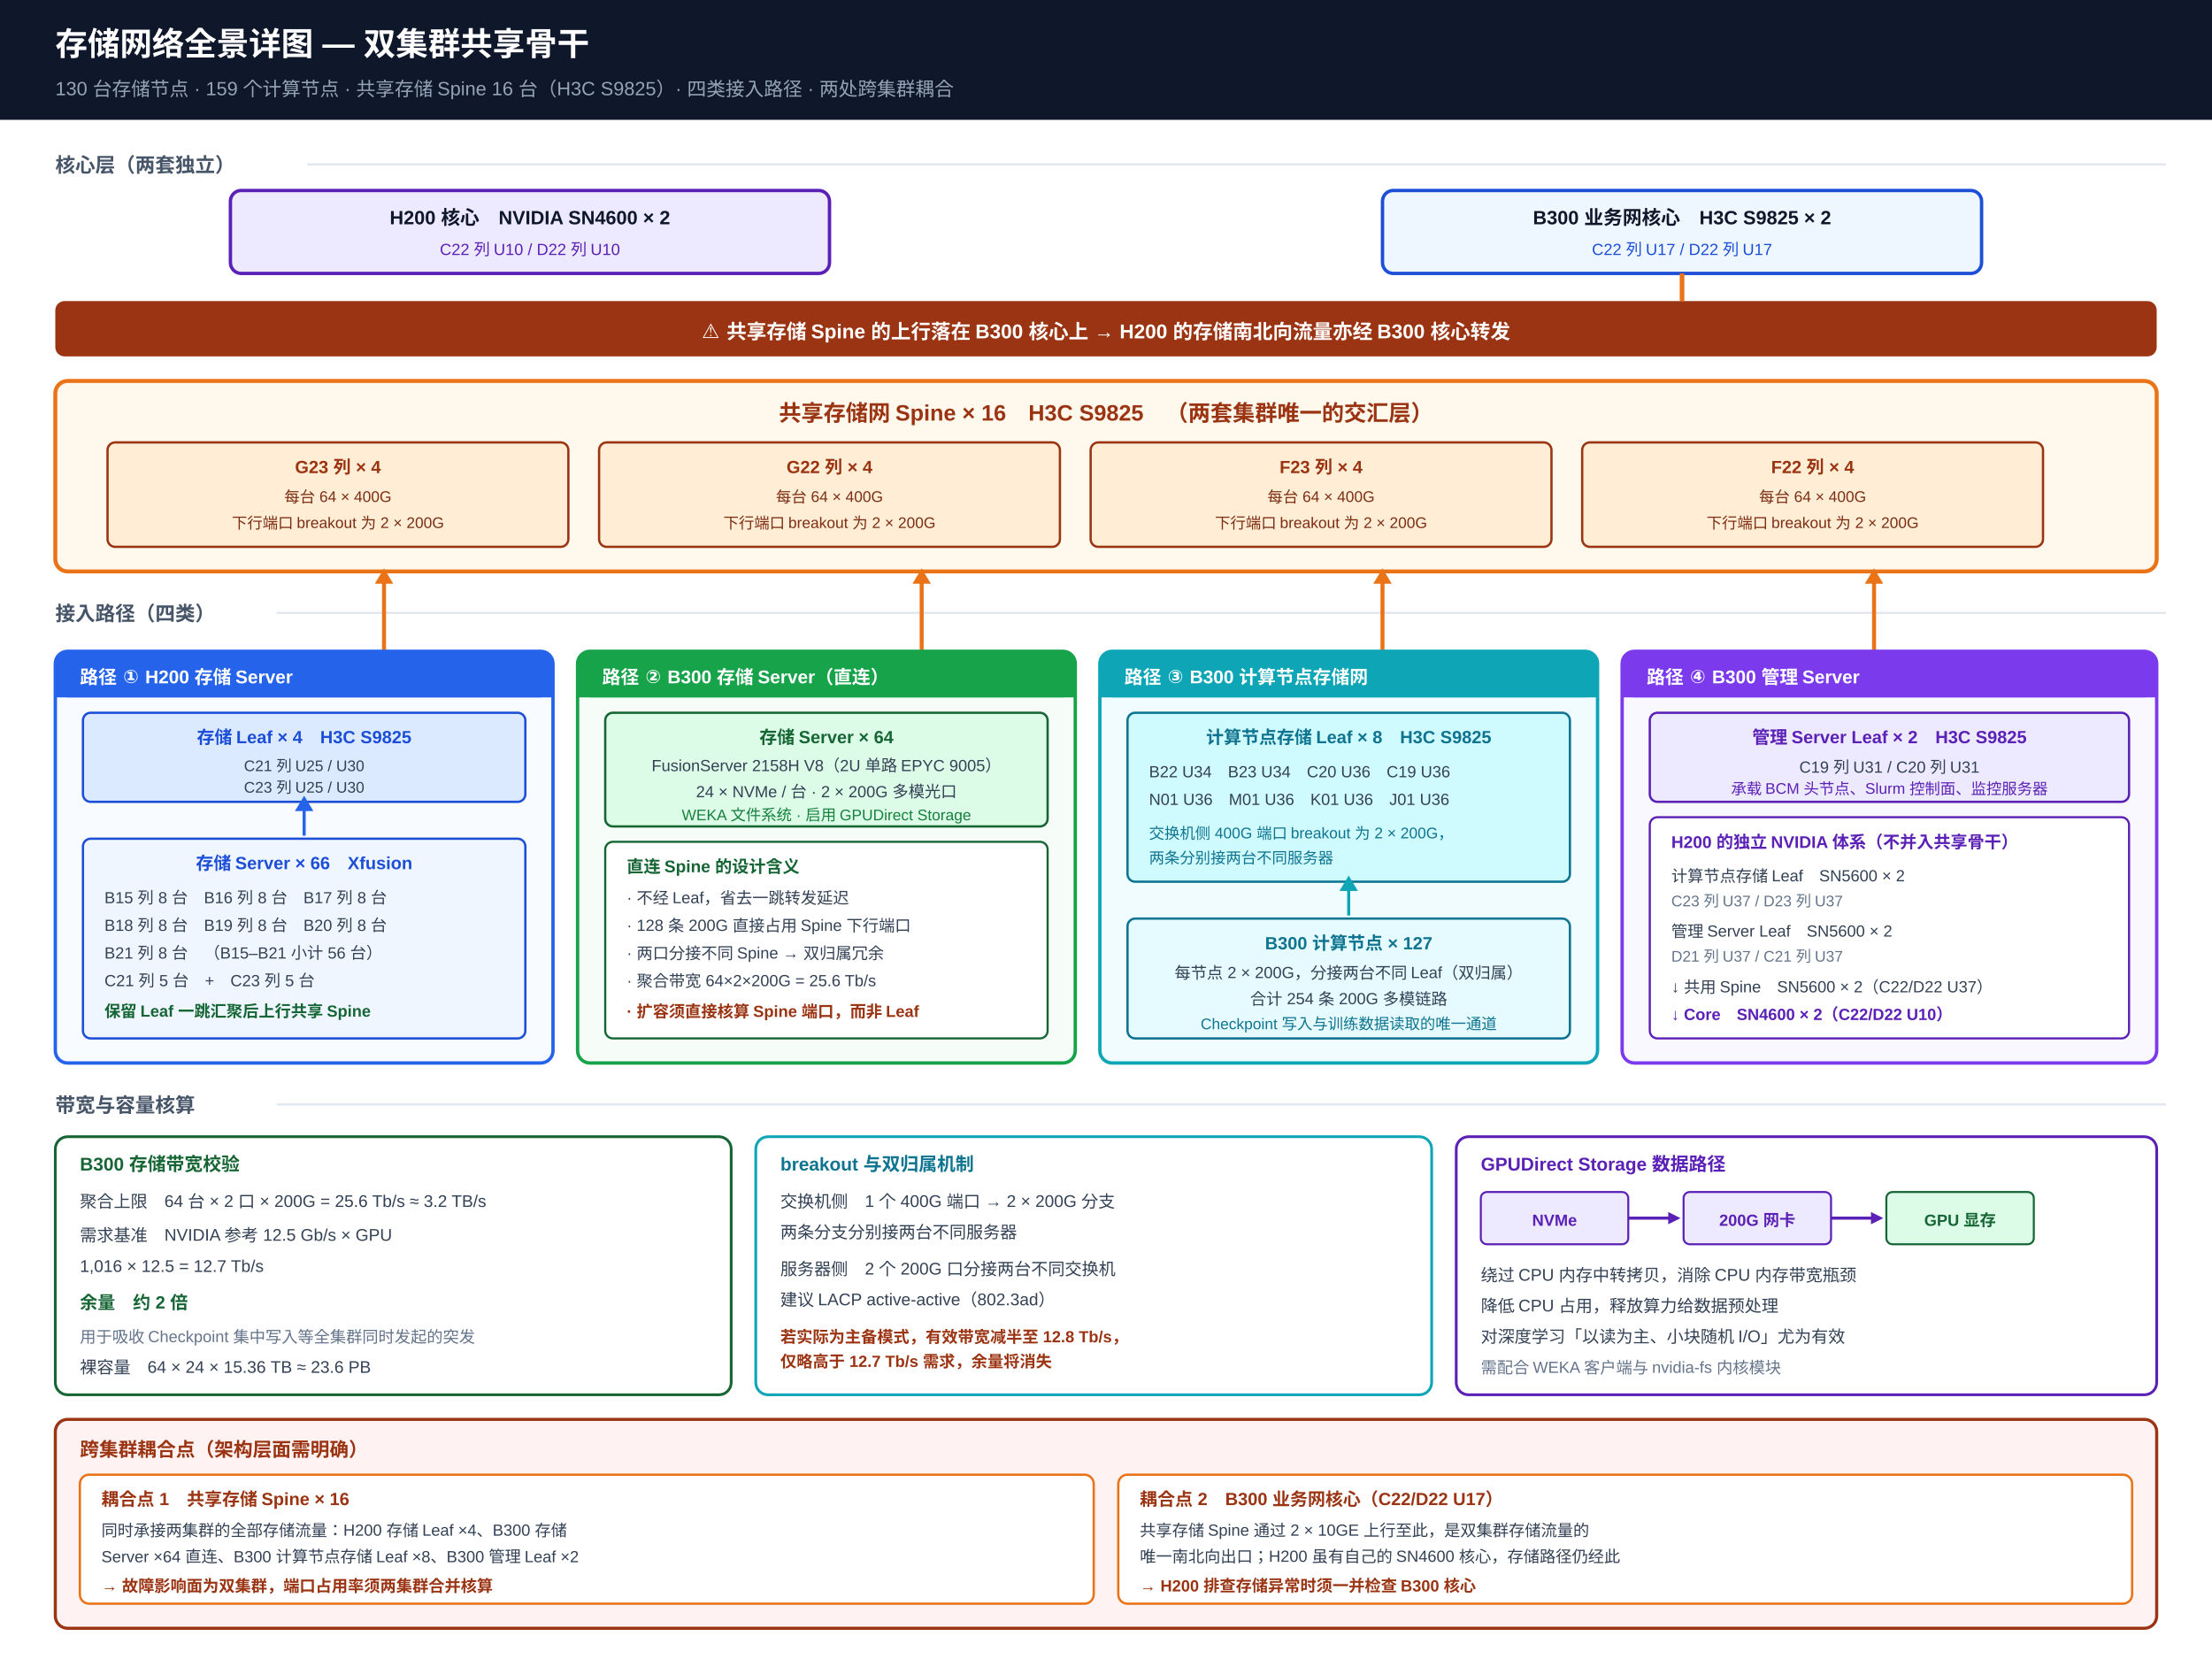
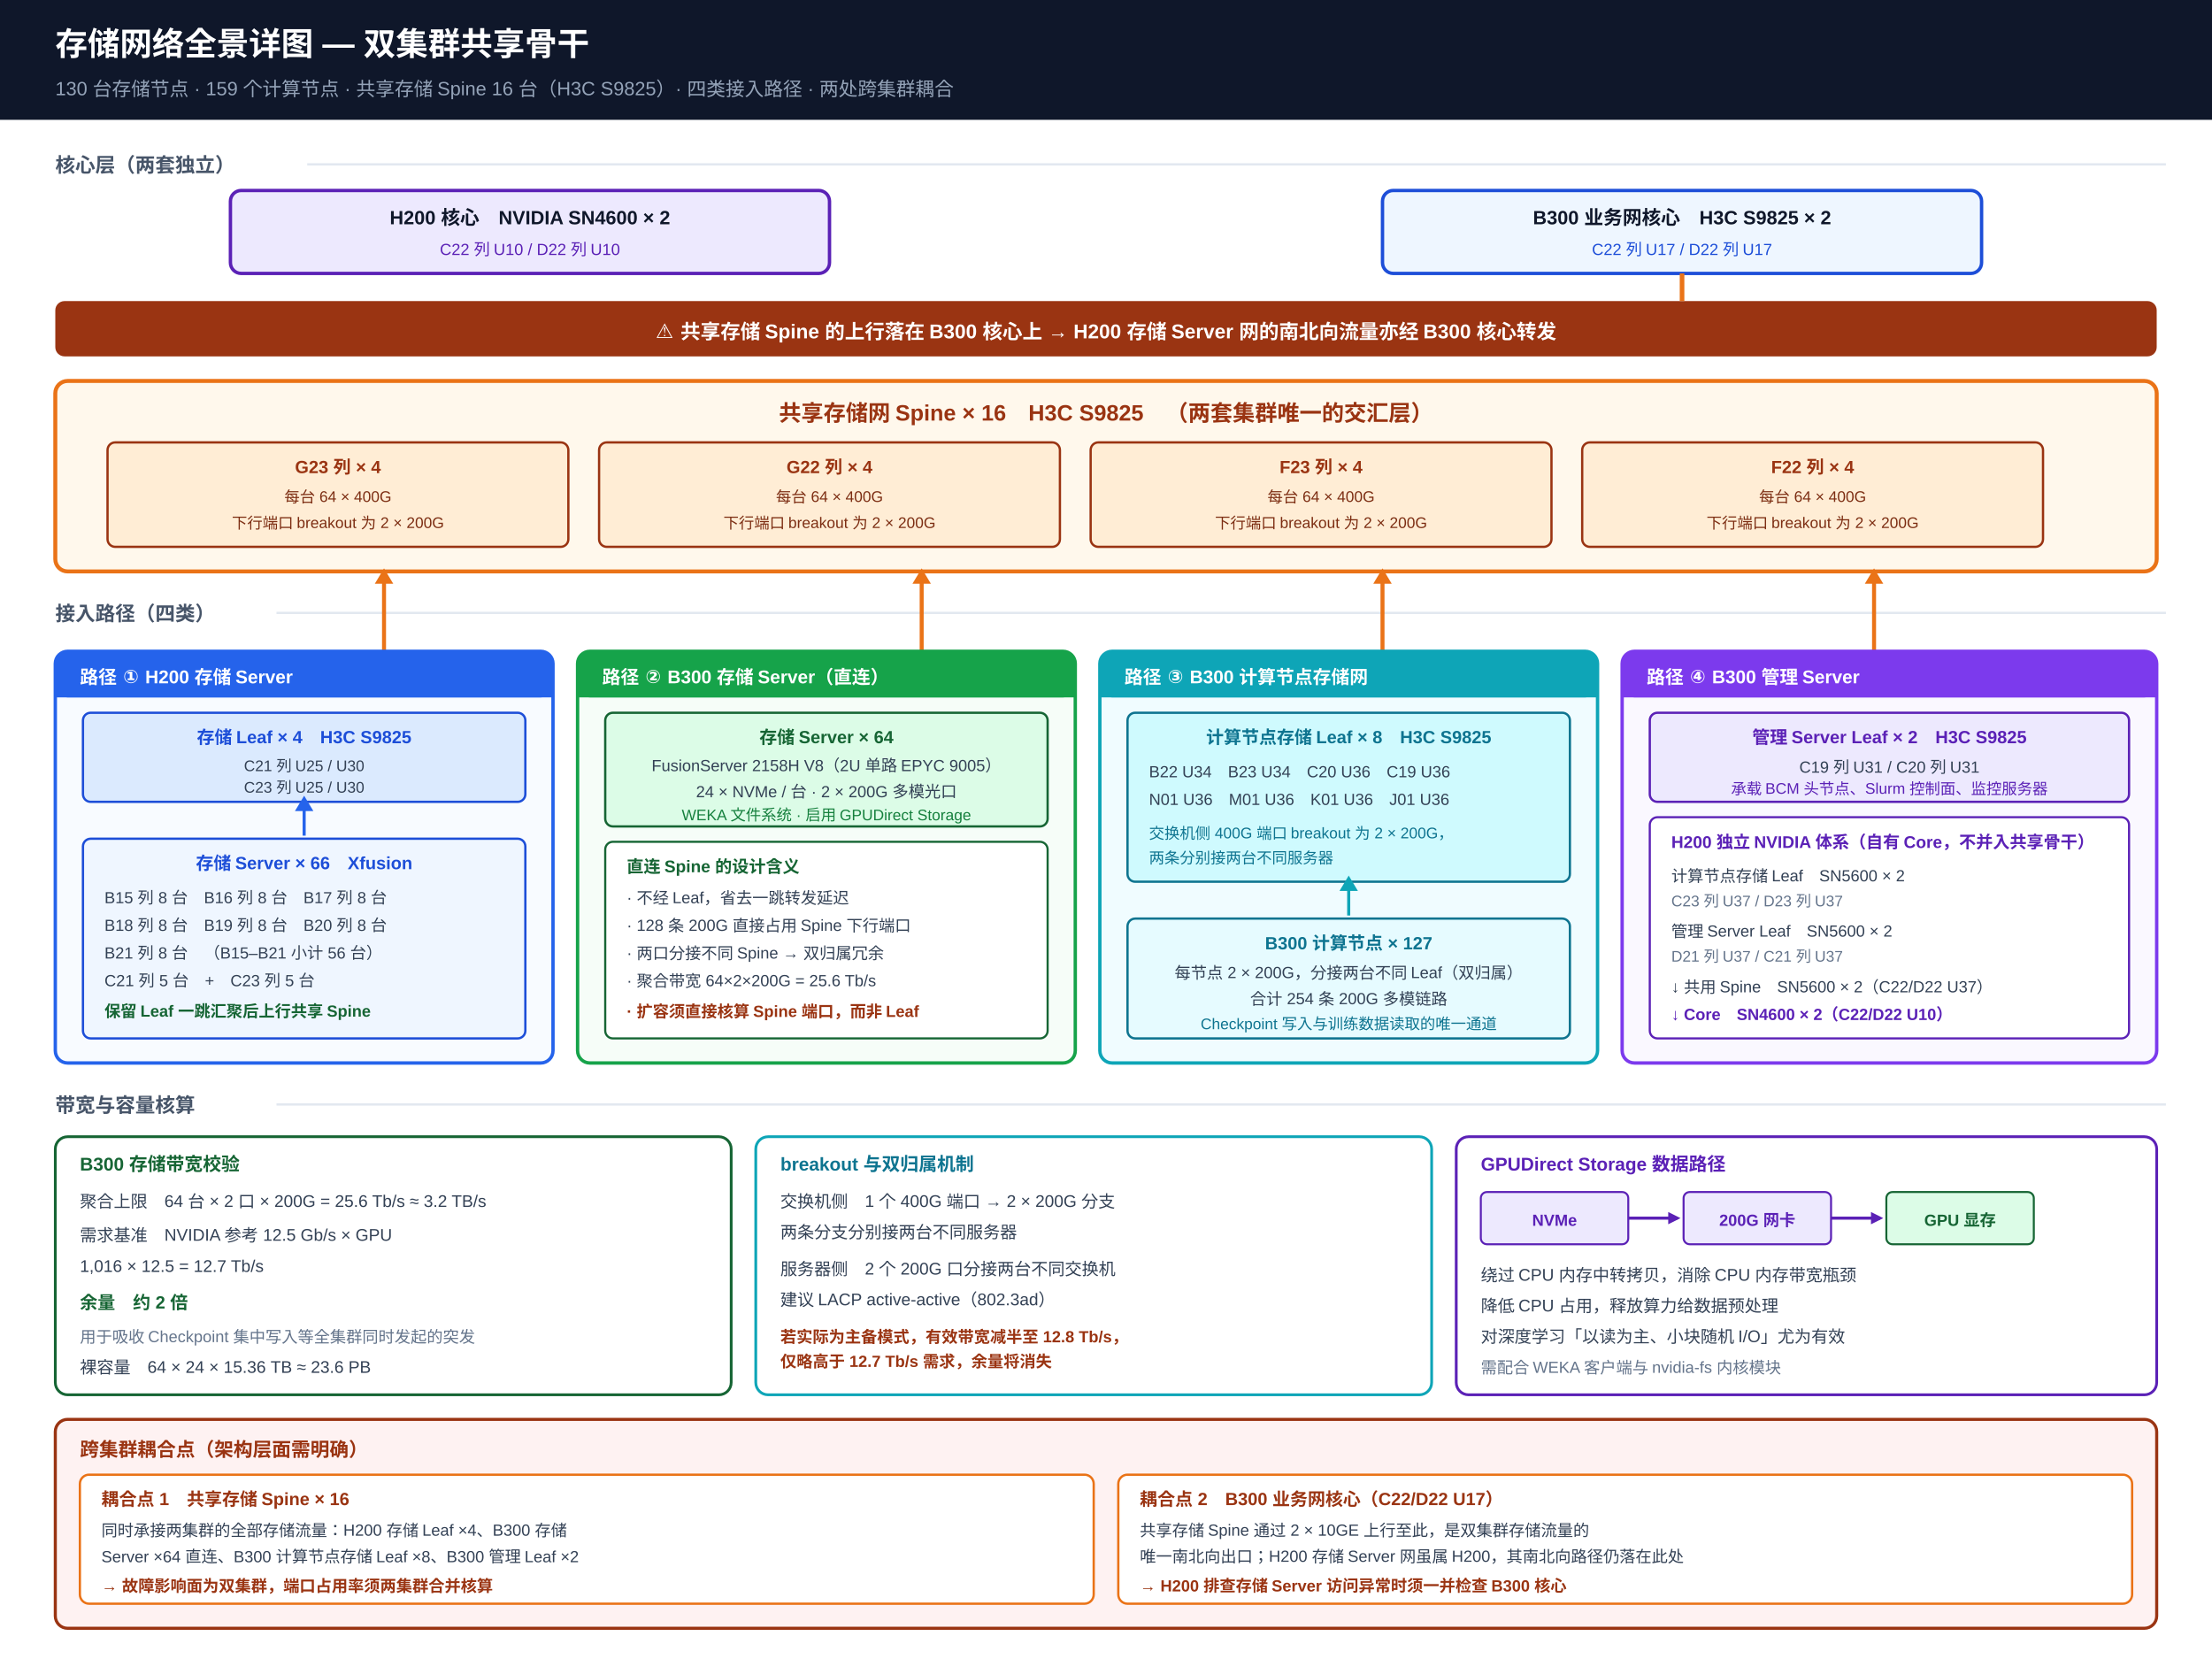
<svg xmlns="http://www.w3.org/2000/svg" viewBox="0 0 1440 1080" font-family="Segoe UI, Arial, sans-serif">
  <rect x="0" y="0" width="1440" height="1080" fill="#ffffff" />
  <rect x="0" y="0" width="1440" height="78" fill="#0f172a" />
  <text x="36" y="36" font-size="21" font-weight="700" fill="#ffffff">存储网络全景详图 — 双集群共享骨干</text>
  <text x="36" y="62" font-size="12.5" fill="#94a3b8">130 台存储节点 · 159 个计算节点 · 共享存储 Spine 16 台（H3C S9825）· 四类接入路径 · 两处跨集群耦合</text>
  <text x="36" y="112" font-size="13" font-weight="700" fill="#475569">核心层（两套独立）</text>
  <line x1="200" y1="107" x2="1410" y2="107" stroke="#e2e8f0" stroke-width="1.5" />
  <rect x="150" y="124" width="390" height="54" rx="7" fill="#ede9fe" stroke="#5b21b6" stroke-width="2.2" />
  <text x="345" y="146" font-size="12.5" font-weight="700" fill="#0f172a" text-anchor="middle">H200 核心　NVIDIA SN4600 × 2</text>
  <text x="345" y="166" font-size="10.5" fill="#5b21b6" text-anchor="middle">C22 列 U10 / D22 列 U10</text>
  <rect x="900" y="124" width="390" height="54" rx="7" fill="#eef6ff" stroke="#1d4ed8" stroke-width="2.2" />
  <text x="1095" y="146" font-size="12.5" font-weight="700" fill="#0f172a" text-anchor="middle">B300 业务网核心　H3C S9825 × 2</text>
  <text x="1095" y="166" font-size="10.5" fill="#1d4ed8" text-anchor="middle">C22 列 U17 / D22 列 U17</text>
  <rect x="36" y="196" width="1368" height="36" rx="6" fill="#9a3412" />
-   <text x="720" y="220" font-size="13" font-weight="700" fill="#ffffff" text-anchor="middle">⚠ 共享存储 Spine 的上行落在 B300 核心上 → H200 的存储南北向流量亦经 B300 核心转发</text>
+   <text x="720" y="220" font-size="13" font-weight="700" fill="#ffffff" text-anchor="middle">⚠ 共享存储 Spine 的上行落在 B300 核心上 → H200 存储 Server 网的南北向流量亦经 B300 核心转发</text>
  <line x1="1095" y1="178" x2="1095" y2="196" stroke="#ea7317" stroke-width="3" />
  <rect x="36" y="248" width="1368" height="124" rx="8" fill="#fff8ec" stroke="#ea7317" stroke-width="2.6" />
  <text x="720" y="274" font-size="14.5" font-weight="700" fill="#9a3412" text-anchor="middle">共享存储网 Spine × 16　H3C S9825　（两套集群唯一的交汇层）</text>
  <rect x="70" y="288" width="300" height="68" rx="5" fill="#ffedd5" stroke="#9a3412" stroke-width="1.5" />
  <text x="220" y="308" font-size="11.5" font-weight="700" fill="#9a3412" text-anchor="middle">G23 列 × 4</text>
  <text x="220" y="327" font-size="10" fill="#7c2d12" text-anchor="middle">每台 64 × 400G</text>
  <text x="220" y="344" font-size="10" fill="#7c2d12" text-anchor="middle">下行端口 breakout 为 2 × 200G</text>
  <rect x="390" y="288" width="300" height="68" rx="5" fill="#ffedd5" stroke="#9a3412" stroke-width="1.5" />
  <text x="540" y="308" font-size="11.5" font-weight="700" fill="#9a3412" text-anchor="middle">G22 列 × 4</text>
  <text x="540" y="327" font-size="10" fill="#7c2d12" text-anchor="middle">每台 64 × 400G</text>
  <text x="540" y="344" font-size="10" fill="#7c2d12" text-anchor="middle">下行端口 breakout 为 2 × 200G</text>
  <rect x="710" y="288" width="300" height="68" rx="5" fill="#ffedd5" stroke="#9a3412" stroke-width="1.5" />
  <text x="860" y="308" font-size="11.5" font-weight="700" fill="#9a3412" text-anchor="middle">F23 列 × 4</text>
  <text x="860" y="327" font-size="10" fill="#7c2d12" text-anchor="middle">每台 64 × 400G</text>
  <text x="860" y="344" font-size="10" fill="#7c2d12" text-anchor="middle">下行端口 breakout 为 2 × 200G</text>
  <rect x="1030" y="288" width="300" height="68" rx="5" fill="#ffedd5" stroke="#9a3412" stroke-width="1.5" />
  <text x="1180" y="308" font-size="11.5" font-weight="700" fill="#9a3412" text-anchor="middle">F22 列 × 4</text>
  <text x="1180" y="327" font-size="10" fill="#7c2d12" text-anchor="middle">每台 64 × 400G</text>
  <text x="1180" y="344" font-size="10" fill="#7c2d12" text-anchor="middle">下行端口 breakout 为 2 × 200G</text>
  <text x="36" y="404" font-size="13" font-weight="700" fill="#475569">接入路径（四类）</text>
  <line x1="180" y1="399" x2="1410" y2="399" stroke="#e2e8f0" stroke-width="1.5" />
  <line x1="250" y1="372" x2="250" y2="424" stroke="#ea7317" stroke-width="2.6" />
  <path d="M 244 380 L 250 370 L 256 380 Z" fill="#ea7317" />
  <line x1="600" y1="372" x2="600" y2="424" stroke="#ea7317" stroke-width="2.6" />
  <path d="M 594 380 L 600 370 L 606 380 Z" fill="#ea7317" />
  <line x1="900" y1="372" x2="900" y2="424" stroke="#ea7317" stroke-width="2.6" />
  <path d="M 894 380 L 900 370 L 906 380 Z" fill="#ea7317" />
  <line x1="1220" y1="372" x2="1220" y2="424" stroke="#ea7317" stroke-width="2.6" />
  <path d="M 1214 380 L 1220 370 L 1226 380 Z" fill="#ea7317" />
  <rect x="36" y="424" width="324" height="268" rx="8" fill="#f8fbff" stroke="#2563eb" stroke-width="2.2" />
  <rect x="36" y="424" width="324" height="30" rx="8" fill="#2563eb" />
  <rect x="36" y="444" width="324" height="10" fill="#2563eb" />
  <text x="52" y="445" font-size="12" font-weight="700" fill="#ffffff">路径 ① H200 存储 Server</text>
  <rect x="54" y="464" width="288" height="58" rx="5" fill="#dbeafe" stroke="#1d4ed8" stroke-width="1.5" />
  <text x="198" y="484" font-size="11.5" font-weight="700" fill="#1d4ed8" text-anchor="middle">存储 Leaf × 4　H3C S9825</text>
  <text x="198" y="502" font-size="10" fill="#334155" text-anchor="middle">C21 列 U25 / U30</text>
  <text x="198" y="516" font-size="10" fill="#334155" text-anchor="middle">C23 列 U25 / U30</text>
  <line x1="198" y1="522" x2="198" y2="544" stroke="#2563eb" stroke-width="2" />
  <path d="M 192 528 L 198 518 L 204 528 Z" fill="#2563eb" />
  <rect x="54" y="546" width="288" height="130" rx="5" fill="#eff6ff" stroke="#1d4ed8" stroke-width="1.5" />
  <text x="198" y="566" font-size="11.5" font-weight="700" fill="#1d4ed8" text-anchor="middle">存储 Server × 66　Xfusion</text>
  <text x="68" y="588" font-size="10.5" fill="#334155">B15 列 8 台　B16 列 8 台　B17 列 8 台</text>
  <text x="68" y="606" font-size="10.5" fill="#334155">B18 列 8 台　B19 列 8 台　B20 列 8 台</text>
  <text x="68" y="624" font-size="10.5" fill="#334155">B21 列 8 台　（B15–B21 小计 56 台）</text>
  <text x="68" y="642" font-size="10.5" fill="#334155">C21 列 5 台　+　C23 列 5 台</text>
  <text x="68" y="662" font-size="10.5" font-weight="600" fill="#166534">保留 Leaf 一跳汇聚后上行共享 Spine</text>
  <rect x="376" y="424" width="324" height="268" rx="8" fill="#f6fdf8" stroke="#16a34a" stroke-width="2.2" />
  <rect x="376" y="424" width="324" height="30" rx="8" fill="#16a34a" />
  <rect x="376" y="444" width="324" height="10" fill="#16a34a" />
  <text x="392" y="445" font-size="12" font-weight="700" fill="#ffffff">路径 ② B300 存储 Server（直连）</text>
  <rect x="394" y="464" width="288" height="74" rx="5" fill="#dcfce7" stroke="#166534" stroke-width="1.5" />
  <text x="538" y="484" font-size="11.5" font-weight="700" fill="#166534" text-anchor="middle">存储 Server × 64</text>
  <text x="538" y="502" font-size="10.5" fill="#334155" text-anchor="middle">FusionServer 2158H V8（2U 单路 EPYC 9005）</text>
  <text x="538" y="519" font-size="10.5" fill="#334155" text-anchor="middle">24 × NVMe / 台 · 2 × 200G 多模光口</text>
  <text x="538" y="534" font-size="10" fill="#15803d" text-anchor="middle">WEKA 文件系统 · 启用 GPUDirect Storage</text>
  <rect x="394" y="548" width="288" height="128" rx="5" fill="#ffffff" stroke="#166534" stroke-width="1.4" />
  <text x="408" y="568" font-size="11" font-weight="700" fill="#166534">直连 Spine 的设计含义</text>
  <text x="408" y="588" font-size="10.5" fill="#334155">· 不经 Leaf，省去一跳转发延迟</text>
  <text x="408" y="606" font-size="10.5" fill="#334155">· 128 条 200G 直接占用 Spine 下行端口</text>
  <text x="408" y="624" font-size="10.5" fill="#334155">· 两口分接不同 Spine → 双归属冗余</text>
  <text x="408" y="642" font-size="10.5" fill="#334155">· 聚合带宽 64×2×200G = 25.6 Tb/s</text>
  <text x="408" y="662" font-size="10.5" font-weight="600" fill="#9a3412">· 扩容须直接核算 Spine 端口，而非 Leaf</text>
  <rect x="716" y="424" width="324" height="268" rx="8" fill="#f0fcff" stroke="#0ea5b7" stroke-width="2.2" />
  <rect x="716" y="424" width="324" height="30" rx="8" fill="#0ea5b7" />
  <rect x="716" y="444" width="324" height="10" fill="#0ea5b7" />
  <text x="732" y="445" font-size="12" font-weight="700" fill="#ffffff">路径 ③ B300 计算节点存储网</text>
  <rect x="734" y="464" width="288" height="110" rx="5" fill="#cffafe" stroke="#0e7490" stroke-width="1.5" />
  <text x="878" y="484" font-size="11.5" font-weight="700" fill="#0e7490" text-anchor="middle">计算节点存储 Leaf × 8　H3C S9825</text>
  <text x="748" y="506" font-size="10.5" fill="#334155">B22 U34　B23 U34　C20 U36　C19 U36</text>
  <text x="748" y="524" font-size="10.5" fill="#334155">N01 U36　M01 U36　K01 U36　J01 U36</text>
  <text x="748" y="546" font-size="10" fill="#0e7490">交换机侧 400G 端口 breakout 为 2 × 200G，</text>
  <text x="748" y="562" font-size="10" fill="#0e7490">两条分别接两台不同服务器</text>
  <line x1="878" y1="574" x2="878" y2="596" stroke="#0ea5b7" stroke-width="2" />
  <path d="M 872 580 L 878 570 L 884 580 Z" fill="#0ea5b7" />
  <rect x="734" y="598" width="288" height="78" rx="5" fill="#e6fbff" stroke="#0e7490" stroke-width="1.5" />
  <text x="878" y="618" font-size="11.5" font-weight="700" fill="#0e7490" text-anchor="middle">B300 计算节点 × 127</text>
  <text x="878" y="637" font-size="10.5" fill="#334155" text-anchor="middle">每节点 2 × 200G，分接两台不同 Leaf（双归属）</text>
  <text x="878" y="654" font-size="10.5" fill="#334155" text-anchor="middle">合计 254 条 200G 多模链路</text>
  <text x="878" y="670" font-size="10" fill="#0e7490" text-anchor="middle">Checkpoint 写入与训练数据读取的唯一通道</text>
  <rect x="1056" y="424" width="348" height="268" rx="8" fill="#faf8ff" stroke="#7c3aed" stroke-width="2.2" />
  <rect x="1056" y="424" width="348" height="30" rx="8" fill="#7c3aed" />
  <rect x="1056" y="444" width="348" height="10" fill="#7c3aed" />
  <text x="1072" y="445" font-size="12" font-weight="700" fill="#ffffff">路径 ④ B300 管理 Server</text>
  <rect x="1074" y="464" width="312" height="58" rx="5" fill="#ede9fe" stroke="#5b21b6" stroke-width="1.5" />
  <text x="1230" y="484" font-size="11.5" font-weight="700" fill="#5b21b6" text-anchor="middle">管理 Server Leaf × 2　H3C S9825</text>
  <text x="1230" y="503" font-size="10.5" fill="#334155" text-anchor="middle">C19 列 U31 / C20 列 U31</text>
  <text x="1230" y="517" font-size="10" fill="#5b21b6" text-anchor="middle">承载 BCM 头节点、Slurm 控制面、监控服务器</text>
  <rect x="1074" y="532" width="312" height="144" rx="5" fill="#ffffff" stroke="#5b21b6" stroke-width="1.4" />
-   <text x="1088" y="552" font-size="11" font-weight="700" fill="#5b21b6">H200 的独立 NVIDIA 体系（不并入共享骨干）</text>
+   <text x="1088" y="552" font-size="11" font-weight="700" fill="#5b21b6">H200 独立 NVIDIA 体系（自有 Core，不并入共享骨干）</text>
  <text x="1088" y="574" font-size="10.5" fill="#334155">计算节点存储 Leaf　SN5600 × 2</text>
  <text x="1088" y="590" font-size="10" fill="#64748b">C23 列 U37 / D23 列 U37</text>
  <text x="1088" y="610" font-size="10.5" fill="#334155">管理 Server Leaf　SN5600 × 2</text>
  <text x="1088" y="626" font-size="10" fill="#64748b">D21 列 U37 / C21 列 U37</text>
  <text x="1088" y="646" font-size="10.5" fill="#334155">↓ 共用 Spine　SN5600 × 2（C22/D22 U37）</text>
  <text x="1088" y="664" font-size="10.5" font-weight="600" fill="#5b21b6">↓ Core　SN4600 × 2（C22/D22 U10）</text>
  <text x="36" y="724" font-size="13" font-weight="700" fill="#475569">带宽与容量核算</text>
  <line x1="180" y1="719" x2="1410" y2="719" stroke="#e2e8f0" stroke-width="1.5" />
  <rect x="36" y="740" width="440" height="168" rx="8" fill="#ffffff" stroke="#166534" stroke-width="1.8" />
  <text x="52" y="762" font-size="12" font-weight="700" fill="#166534">B300 存储带宽校验</text>
  <text x="52" y="786" font-size="11" fill="#334155">聚合上限　64 台 × 2 口 × 200G = 25.6 Tb/s ≈ 3.2 TB/s</text>
  <text x="52" y="808" font-size="11" fill="#334155">需求基准　NVIDIA 参考 12.5 Gb/s × GPU</text>
-   <text x="52" y="828" font-size="11" fill="#334155">　　　　　1,016 × 12.5 = 12.7 Tb/s</text>
+   <text x="52" y="828" font-size="11" fill="#334155">　　　　　　1,016 × 12.5 = 12.7 Tb/s</text>
  <text x="52" y="852" font-size="11.5" font-weight="700" fill="#166534">余量　约 2 倍</text>
  <text x="52" y="874" font-size="10.5" fill="#64748b">用于吸收 Checkpoint 集中写入等全集群同时发起的突发</text>
  <text x="52" y="894" font-size="11" fill="#334155">裸容量　64 × 24 × 15.36 TB ≈ 23.6 PB</text>
  <rect x="492" y="740" width="440" height="168" rx="8" fill="#ffffff" stroke="#0ea5b7" stroke-width="1.8" />
  <text x="508" y="762" font-size="12" font-weight="700" fill="#0e7490">breakout 与双归属机制</text>
  <text x="508" y="786" font-size="11" fill="#334155">交换机侧　1 个 400G 端口 → 2 × 200G 分支</text>
  <text x="508" y="806" font-size="11" fill="#334155">　　　　　两条分支分别接两台不同服务器</text>
  <text x="508" y="830" font-size="11" fill="#334155">服务器侧　2 个 200G 口分接两台不同交换机</text>
  <text x="508" y="850" font-size="11" fill="#334155">　　　　　建议 LACP active-active（802.3ad）</text>
  <text x="508" y="874" font-size="10.5" font-weight="600" fill="#9a3412">若实际为主备模式，有效带宽减半至 12.8 Tb/s，</text>
  <text x="508" y="890" font-size="10.5" font-weight="600" fill="#9a3412">仅略高于 12.7 Tb/s 需求，余量将消失</text>
  <rect x="948" y="740" width="456" height="168" rx="8" fill="#ffffff" stroke="#5b21b6" stroke-width="1.8" />
  <text x="964" y="762" font-size="12" font-weight="700" fill="#5b21b6">GPUDirect Storage 数据路径</text>
  <rect x="964" y="776" width="96" height="34" rx="4" fill="#ede9fe" stroke="#5b21b6" stroke-width="1.3" />
  <text x="1012" y="798" font-size="10.5" font-weight="600" fill="#5b21b6" text-anchor="middle">NVMe</text>
  <line x1="1060" y1="793" x2="1092" y2="793" stroke="#5b21b6" stroke-width="2" />
  <path d="M 1086 789 L 1094 793 L 1086 797 Z" fill="#5b21b6" />
  <rect x="1096" y="776" width="96" height="34" rx="4" fill="#ede9fe" stroke="#5b21b6" stroke-width="1.3" />
  <text x="1144" y="798" font-size="10.5" font-weight="600" fill="#5b21b6" text-anchor="middle">200G 网卡</text>
  <line x1="1192" y1="793" x2="1224" y2="793" stroke="#5b21b6" stroke-width="2" />
  <path d="M 1218 789 L 1226 793 L 1218 797 Z" fill="#5b21b6" />
  <rect x="1228" y="776" width="96" height="34" rx="4" fill="#dcfce7" stroke="#166534" stroke-width="1.3" />
  <text x="1276" y="798" font-size="10.5" font-weight="600" fill="#166534" text-anchor="middle">GPU 显存</text>
  <text x="964" y="834" font-size="11" fill="#334155">绕过 CPU 内存中转拷贝，消除 CPU 内存带宽瓶颈</text>
  <text x="964" y="854" font-size="11" fill="#334155">降低 CPU 占用，释放算力给数据预处理</text>
  <text x="964" y="874" font-size="11" fill="#334155">对深度学习「以读为主、小块随机 I/O」尤为有效</text>
  <text x="964" y="894" font-size="10.5" fill="#64748b">需配合 WEKA 客户端与 nvidia-fs 内核模块</text>
  <rect x="36" y="924" width="1368" height="136" rx="8" fill="#fef2f2" stroke="#9a3412" stroke-width="2" />
  <text x="52" y="948" font-size="12.5" font-weight="700" fill="#9a3412">跨集群耦合点（架构层面需明确）</text>
  <rect x="52" y="960" width="660" height="84" rx="6" fill="#ffffff" stroke="#ea7317" stroke-width="1.5" />
  <text x="66" y="980" font-size="11.5" font-weight="700" fill="#9a3412">耦合点 1　共享存储 Spine × 16</text>
  <text x="66" y="1000" font-size="10.5" fill="#334155">同时承接两集群的全部存储流量：H200 存储 Leaf ×4、B300 存储</text>
  <text x="66" y="1017" font-size="10.5" fill="#334155">Server ×64 直连、B300 计算节点存储 Leaf ×8、B300 管理 Leaf ×2</text>
  <text x="66" y="1036" font-size="10.5" font-weight="600" fill="#9a3412">→ 故障影响面为双集群，端口占用率须两集群合并核算</text>
  <rect x="728" y="960" width="660" height="84" rx="6" fill="#ffffff" stroke="#ea7317" stroke-width="1.5" />
  <text x="742" y="980" font-size="11.5" font-weight="700" fill="#9a3412">耦合点 2　B300 业务网核心（C22/D22 U17）</text>
  <text x="742" y="1000" font-size="10.5" fill="#334155">共享存储 Spine 通过 2 × 10GE 上行至此，是双集群存储流量的</text>
-   <text x="742" y="1017" font-size="10.5" fill="#334155">唯一南北向出口；H200 虽有自己的 SN4600 核心，存储路径仍经此</text>
-   <text x="742" y="1036" font-size="10.5" font-weight="600" fill="#9a3412">→ H200 排查存储异常时须一并检查 B300 核心</text>
+   <text x="742" y="1017" font-size="10.5" fill="#334155">唯一南北向出口；H200 存储 Server 网虽属 H200，其南北向路径仍落在此处</text>
+   <text x="742" y="1036" font-size="10.5" font-weight="600" fill="#9a3412">→ H200 排查存储 Server 访问异常时须一并检查 B300 核心</text>
</svg>
